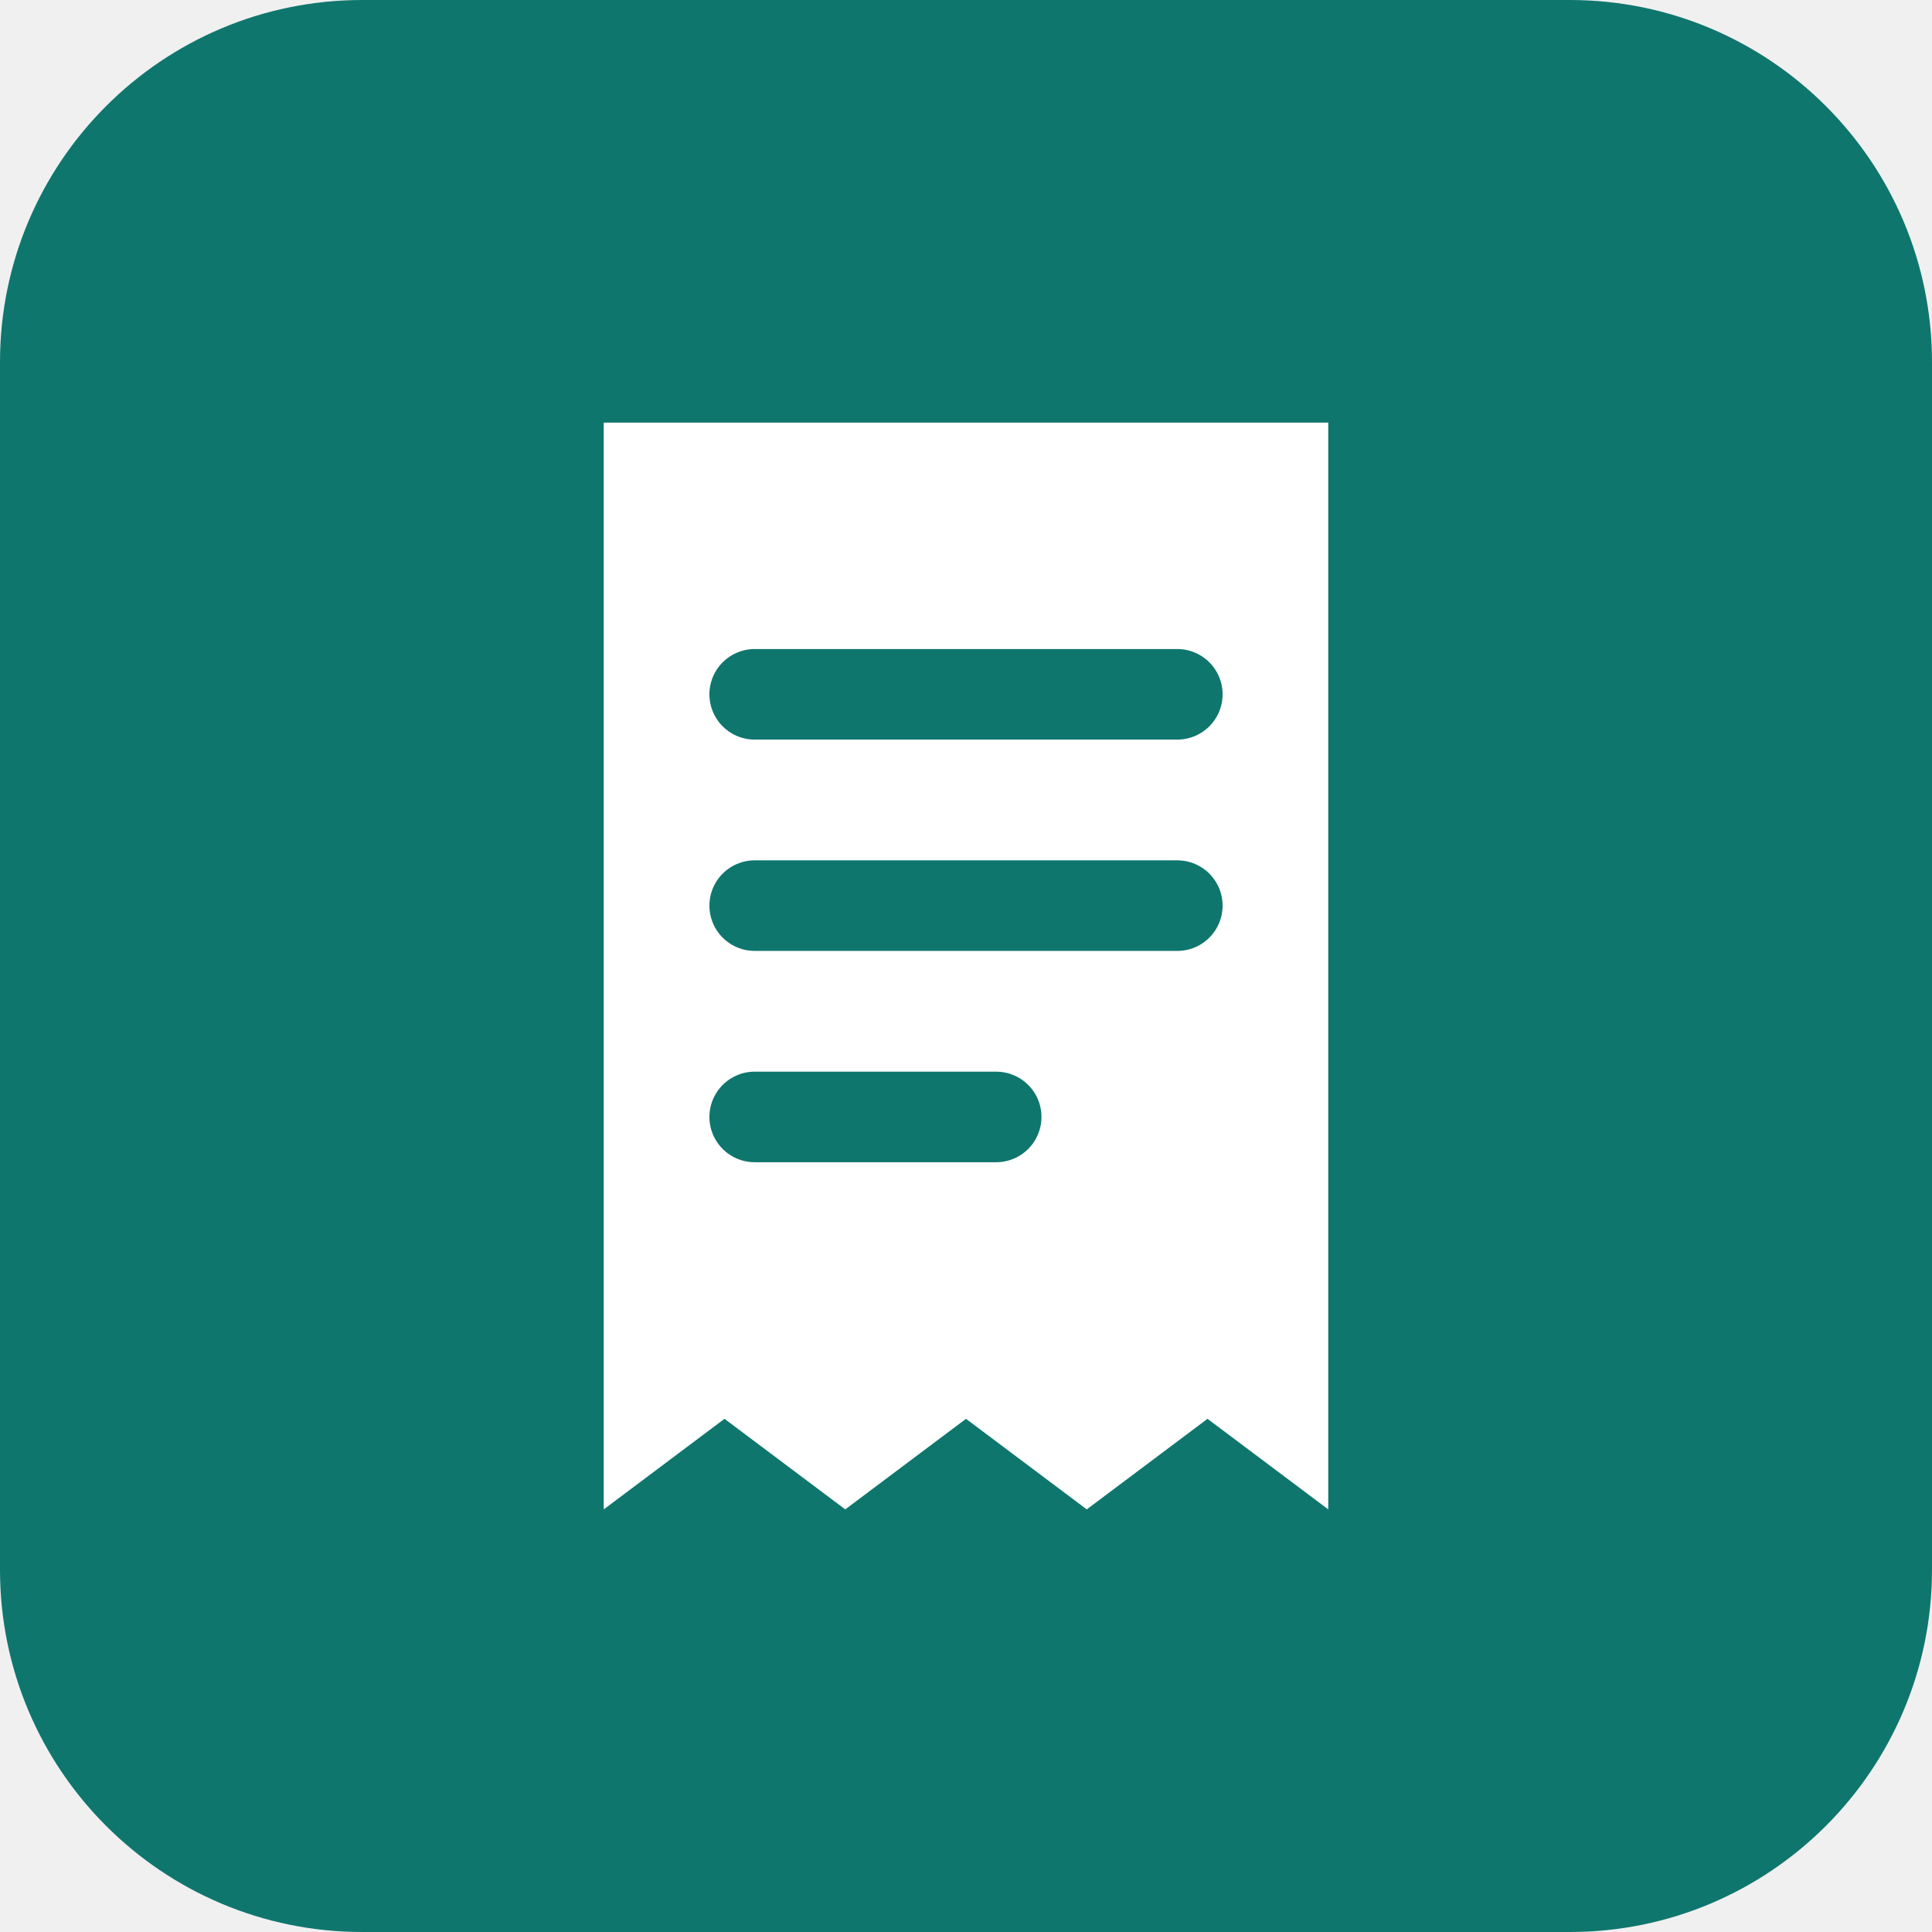
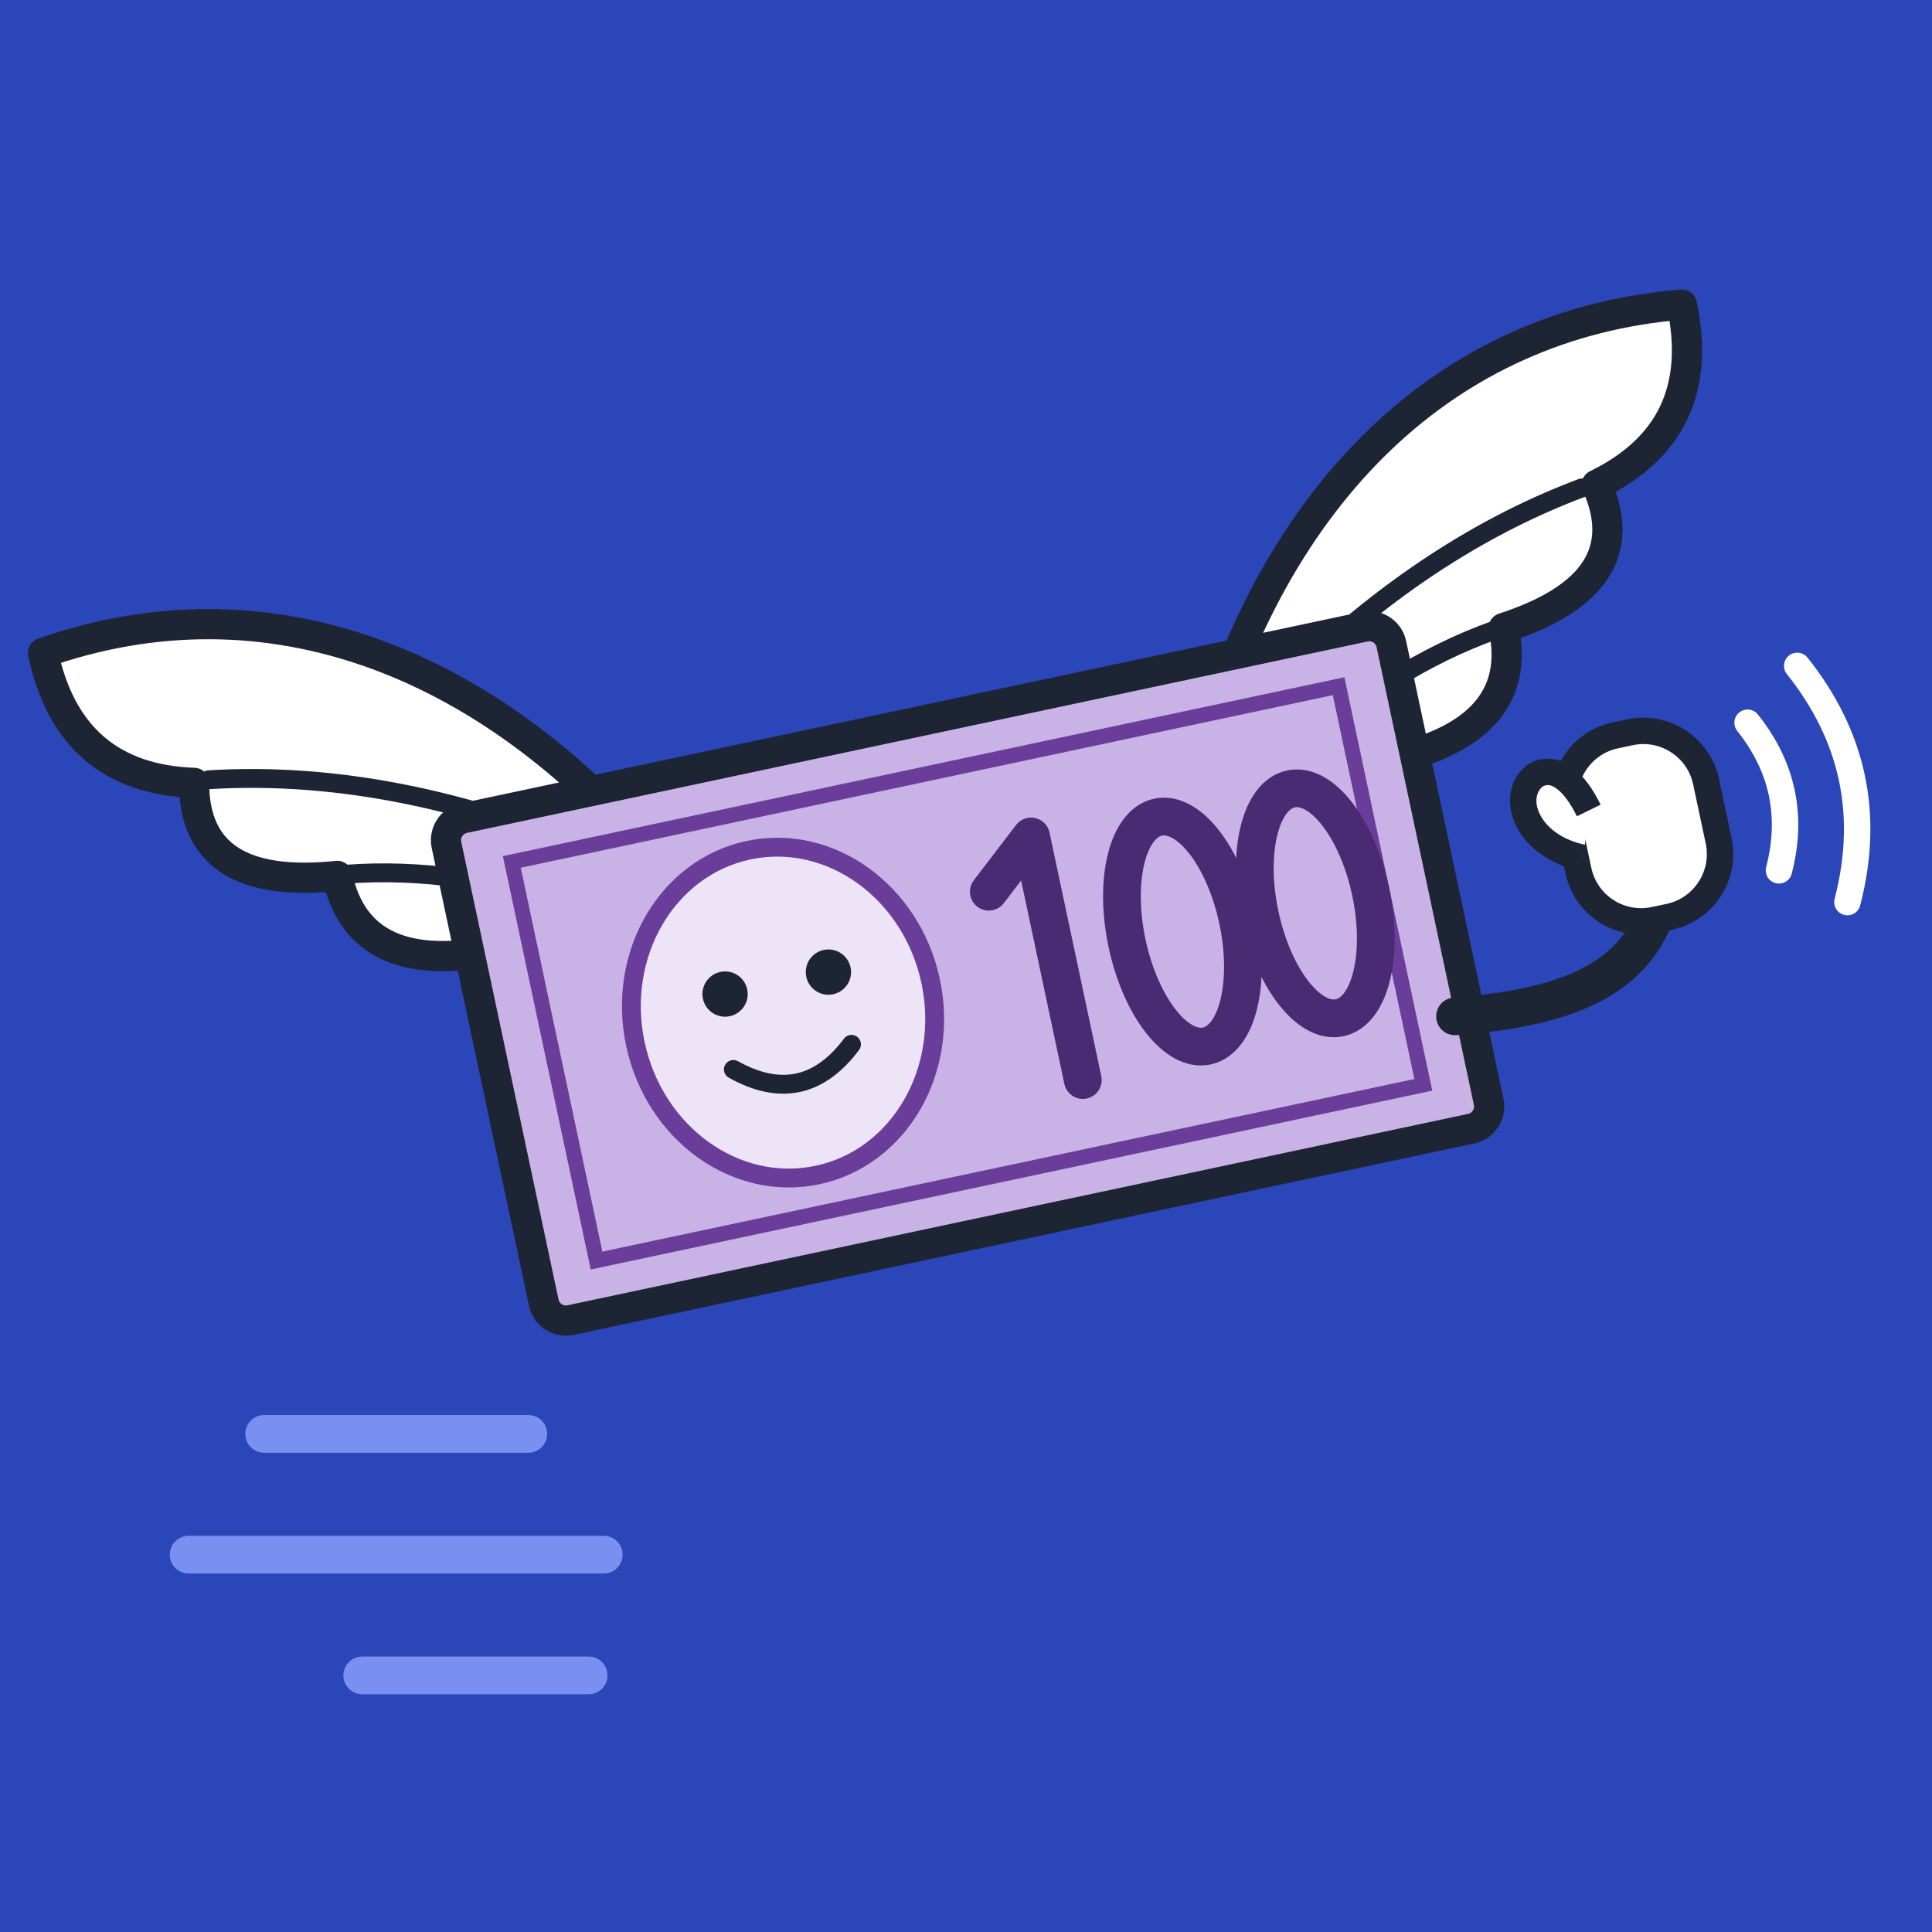
<svg xmlns="http://www.w3.org/2000/svg" viewBox="0 0 512 512">
-   <rect width="512" height="512" rx="96" fill="#0f766e" />
-   <path d="M160 112h192v288l-32-24-32 24-32-24-32 24-32-24-32 24z" fill="#fff" />
-   <path d="M200 184h112M200 240h112M200 296h64" stroke="#0f766e" stroke-width="24" stroke-linecap="round" />
+   <rect width="512" height="512" fill="#2a46b8" />
+   <g stroke="#8ea3ff" stroke-width="10" stroke-linecap="round" fill="none" opacity="0.8">
+     <path d="M70 380h70" />
+     <path d="M50 412h110" />
+     <path d="M96 444h60" />
+   </g>
+   <g transform="rotate(-12 256 256)">
+     <g id="ala" fill="#ffffff" stroke="#1d2433" stroke-width="8" stroke-linejoin="round" stroke-linecap="round">
+       <path d="M184 216 C150 150 96 116 34 124 Q34 158 66 166 Q60 194 98 198 Q98 226 136 226 Q146 244 184 242 Z" />
+       <path d="M70 166 Q110 172 150 196 M100 198 Q130 202 160 220" fill="none" stroke-width="5" />
+     </g>
+     <use href="#ala" transform="translate(512 0) scale(-1 1)" />
+     <rect x="128" y="190" width="256" height="136" rx="6" fill="#c9b3e6" stroke="#1d2433" stroke-width="8" />
+     <rect x="144" y="204" width="224" height="108" fill="none" stroke="#6a3d9a" stroke-width="4" />
+     <ellipse cx="206" cy="258" rx="40" ry="44" fill="#ede4f7" stroke="#6a3d9a" stroke-width="5" />
+     <circle cx="192" cy="250" r="6" fill="#1d2433" />
+     <circle cx="220" cy="250" r="6" fill="#1d2433" />
+     <path d="M190 270 Q206 284 222 270" fill="none" stroke="#1d2433" stroke-width="5" stroke-linecap="round" />
+     <g fill="none" stroke="#4b2a74" stroke-width="10" stroke-linecap="round" stroke-linejoin="round">
+       <path d="M266 238 L280 226 V292" />
+       <ellipse cx="314" cy="259" rx="15" ry="31" />
+       <ellipse cx="350" cy="259" rx="15" ry="31" />
+     </g>
+     <path d="M380 296 C410 300 428 296 438 280" fill="none" stroke="#1d2433" stroke-width="10" stroke-linecap="round" />
+     <g fill="#ffffff" stroke="#1d2433" stroke-width="7" stroke-linejoin="round">
+       <rect x="420" y="232" width="38" height="50" rx="17" />
+       <path d="M422 262 C408 256 406 242 414 238 C420 236 424 242 426 250" />
+     </g>
+     <g fill="none" stroke="#ffffff" stroke-width="7" stroke-linecap="round">
+       <path d="M472 236 Q482 256 472 276" />
+       <path d="M488 224 Q504 256 488 288" />
+     </g>
+   </g>
</svg>
